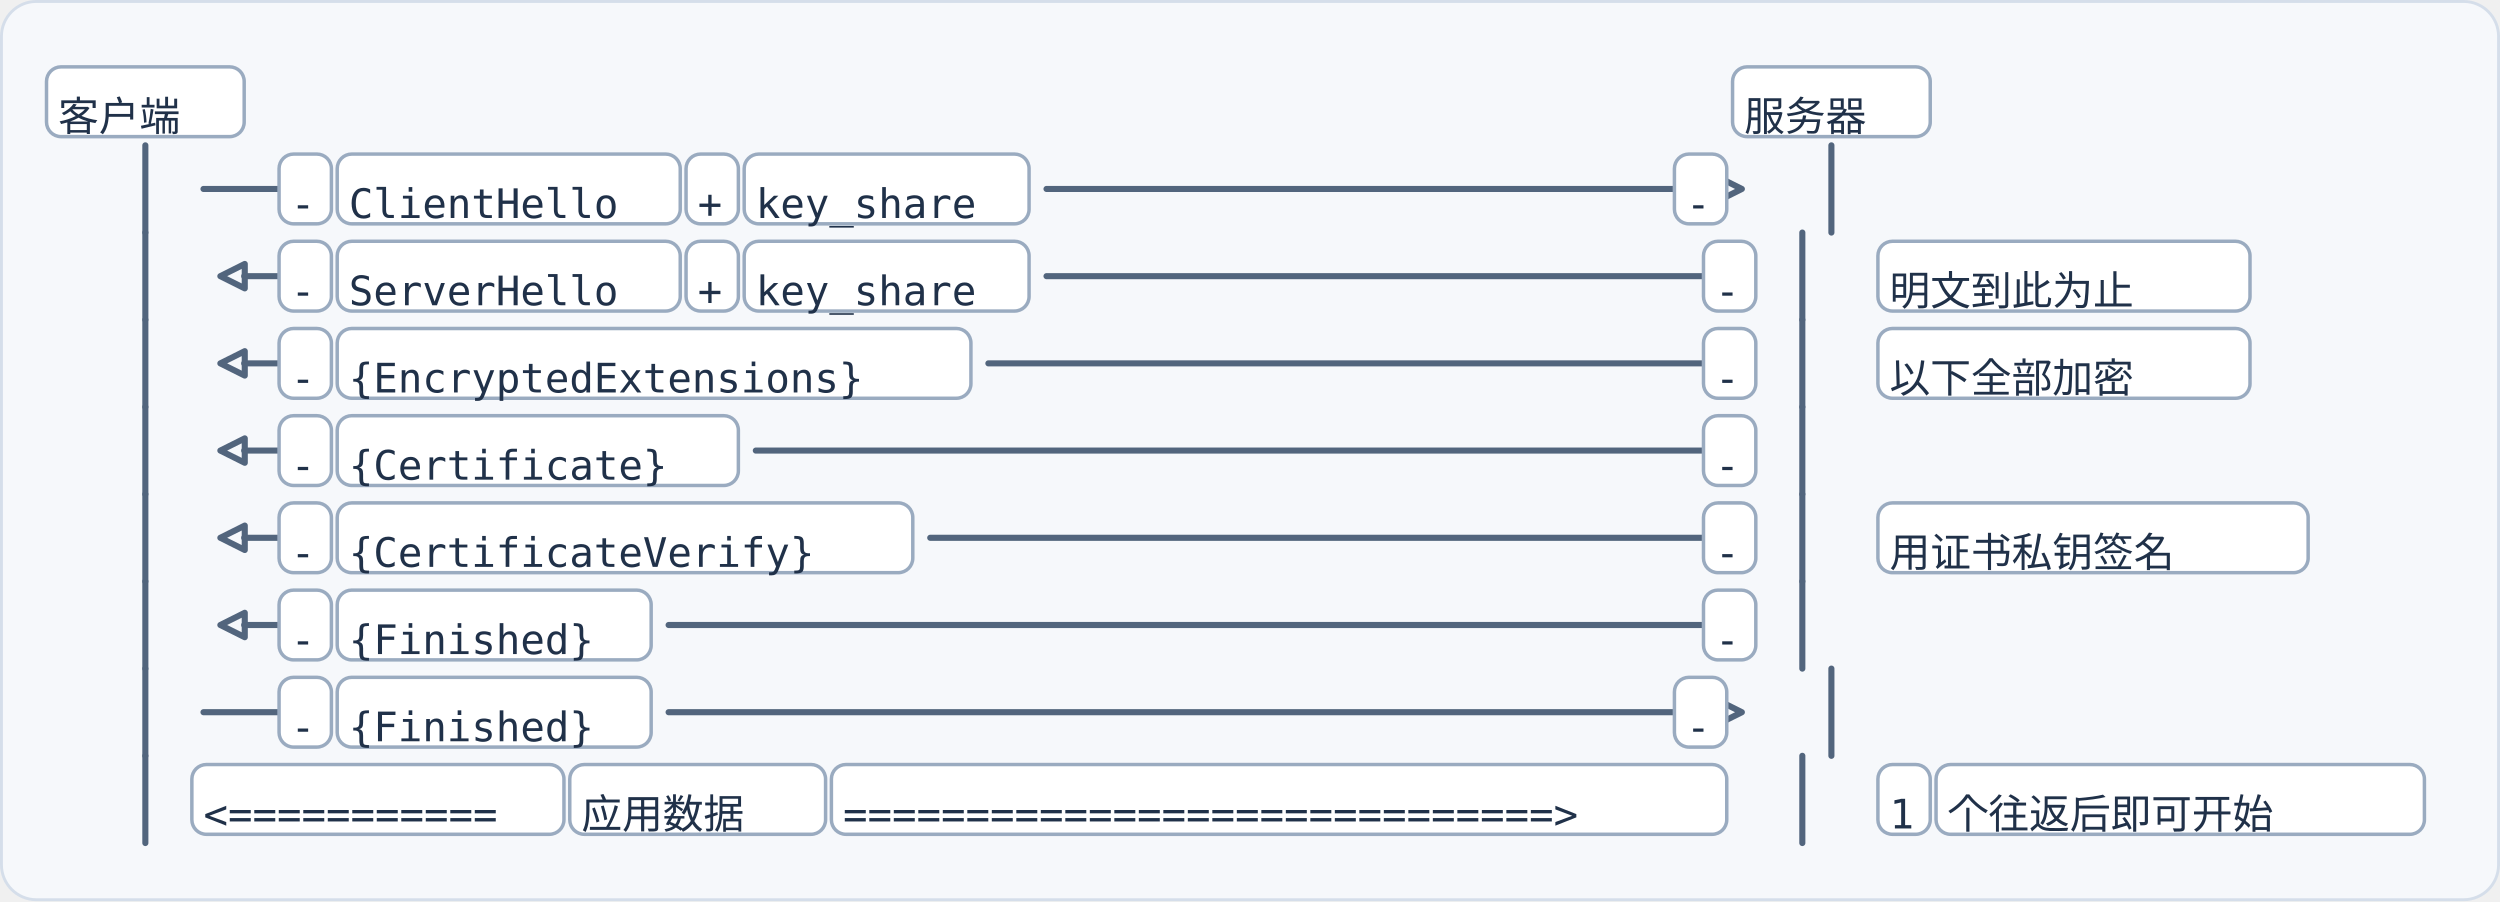
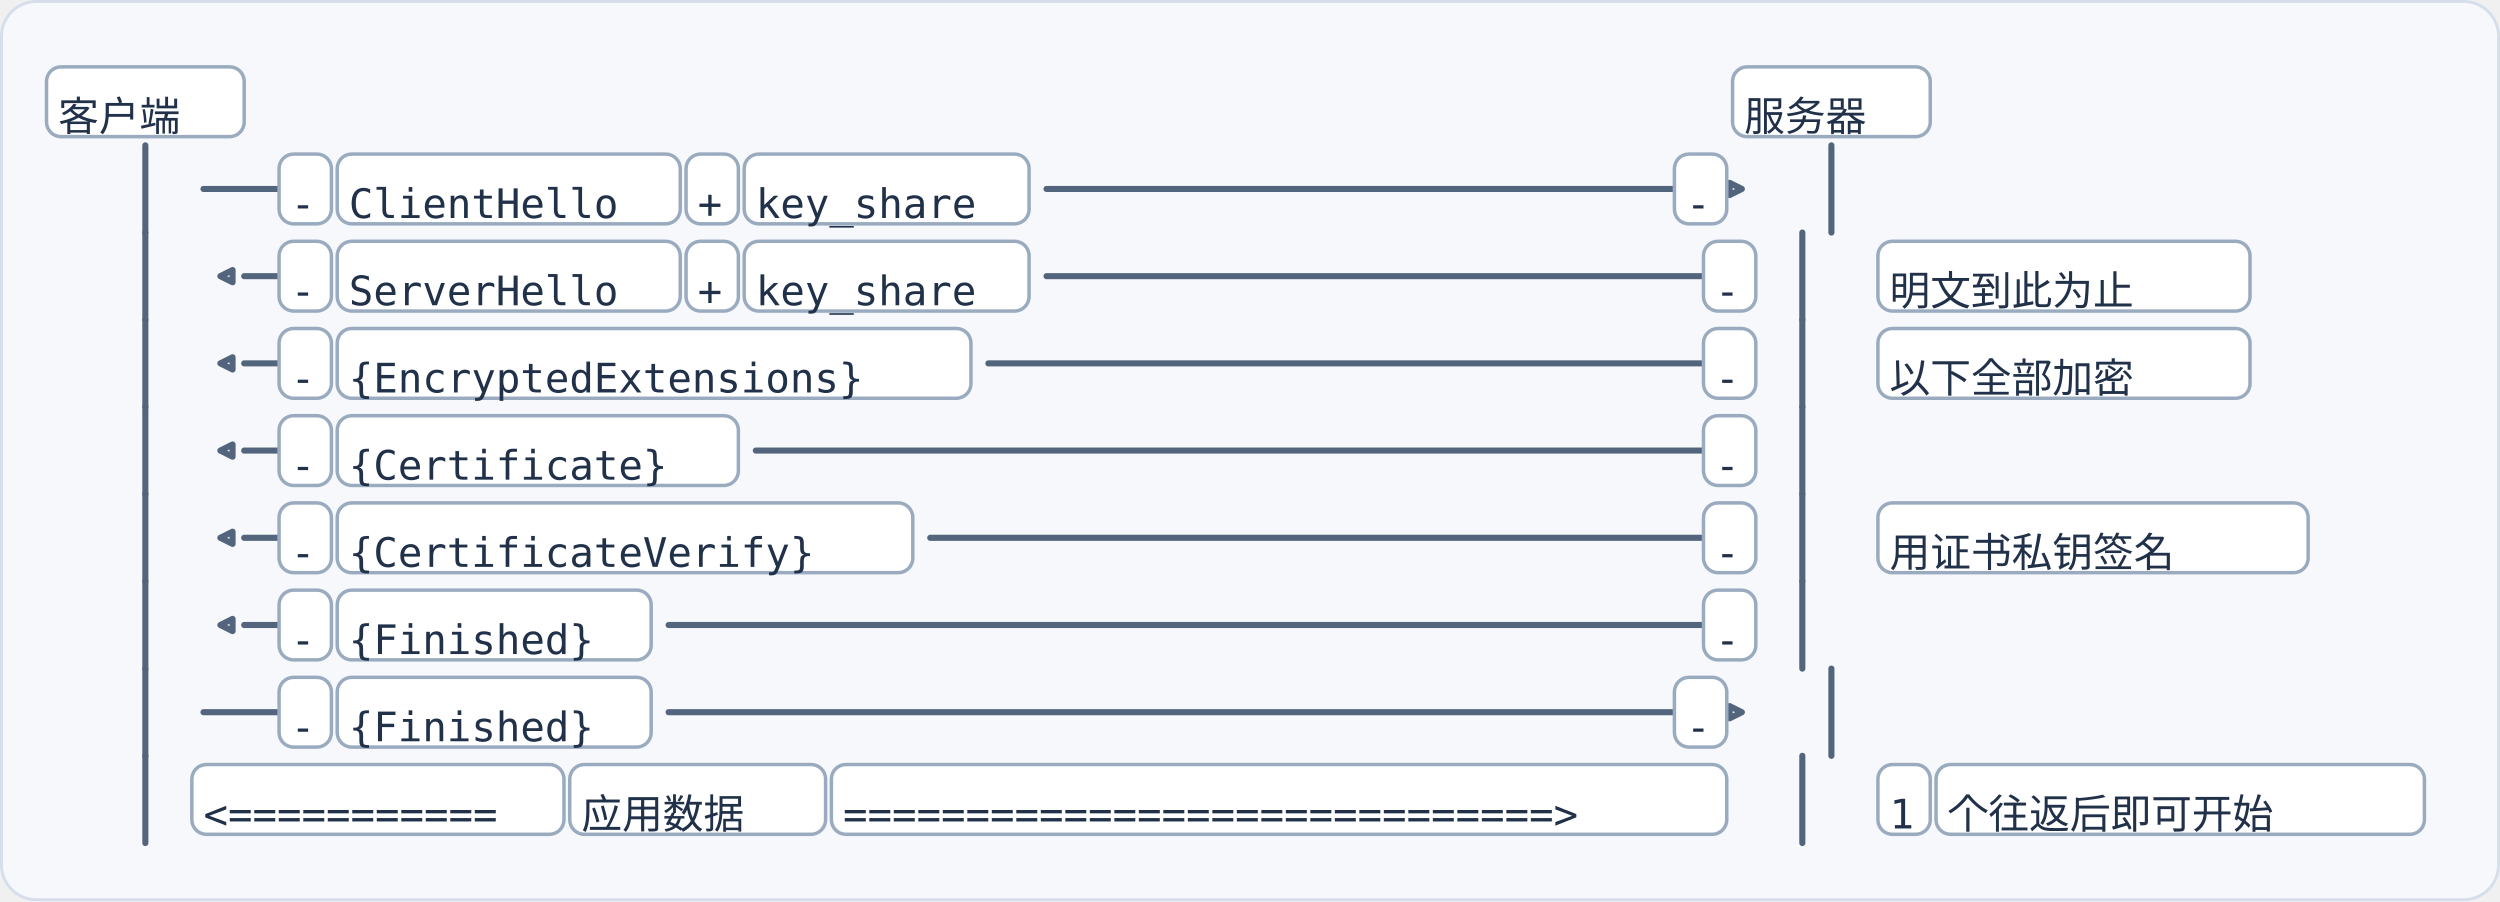
<svg xmlns="http://www.w3.org/2000/svg" role="img" aria-label="文章示意图：08-HTTPS与TLS" viewBox="0 0 860 310" width="860" height="310">
  <style>.node{fill:#fff;stroke:#9aabc0;stroke-width:1.2}.edge{fill:none;stroke:#52657d;stroke-width:2.1;stroke-linecap:round;stroke-linejoin:round}.label{font:14px ui-monospace,"Cascadia Mono","Microsoft YaHei",monospace;fill:#203149}</style>
  <rect x="0.5" y="0.5" width="859" height="309" rx="12" fill="#f6f8fb" stroke="#d5deea" />
  <path class="edge" d="M 50.0 50.0 v 15.0 M 50.0 65.0 v 15.0" />
  <path class="edge" d="M 70 65.0 H 110" />
  <path class="edge" d="M 360 65.0 H 586" />
-   <path class="edge" d="M 590.8,60.8 L 599.2,65.0 L 590.8,69.2 Z" />
+   <path class="edge" d="M 595,62.9 L 599.2,65 L 595,67.1 Z" />
  <path class="edge" d="M 630.0 50.0 v 15.0 M 630.0 65.0 v 15.0" />
  <path class="edge" d="M 50.0 80.0 v 15.0 M 50.0 95.0 v 15.0" />
  <path class="edge" d="M 110 95.0 H 84" />
-   <path class="edge" d="M 84.2,90.8 L 75.8,95.0 L 84.2,99.2 Z" />
+   <path class="edge" d="M 80,92.9 L 75.8,95 L 80,97.1 Z" />
  <path class="edge" d="M 360 95.0 H 600" />
  <path class="edge" d="M 620.0 80.0 v 15.0 M 620.0 95.0 v 15.0" />
  <path class="edge" d="M 50.0 110.0 v 15.0 M 50.0 125.0 v 15.0" />
  <path class="edge" d="M 110 125.0 H 84" />
-   <path class="edge" d="M 84.2,120.8 L 75.8,125.0 L 84.2,129.2 Z" />
+   <path class="edge" d="M 80,122.9 L 75.8,125 L 80,127.1 Z" />
  <path class="edge" d="M 340 125.0 H 600" />
  <path class="edge" d="M 620.0 110.0 v 15.0 M 620.0 125.0 v 15.0" />
  <path class="edge" d="M 50.0 140.0 v 15.0 M 50.0 155.0 v 15.0" />
  <path class="edge" d="M 110 155.0 H 84" />
-   <path class="edge" d="M 84.2,150.8 L 75.8,155.0 L 84.2,159.2 Z" />
+   <path class="edge" d="M 80,152.9 L 75.8,155 L 80,157.1 Z" />
  <path class="edge" d="M 260 155.0 H 600" />
  <path class="edge" d="M 620.0 140.0 v 15.0 M 620.0 155.0 v 15.0" />
  <path class="edge" d="M 50.0 170.0 v 15.0 M 50.0 185.0 v 15.0" />
  <path class="edge" d="M 110 185.0 H 84" />
-   <path class="edge" d="M 84.2,180.8 L 75.8,185.0 L 84.2,189.2 Z" />
+   <path class="edge" d="M 80,182.9 L 75.8,185 L 80,187.1 Z" />
  <path class="edge" d="M 320 185.0 H 600" />
  <path class="edge" d="M 620.0 170.0 v 15.0 M 620.0 185.0 v 15.0" />
  <path class="edge" d="M 50.0 200.0 v 15.0 M 50.0 215.0 v 15.0" />
  <path class="edge" d="M 110 215.0 H 84" />
-   <path class="edge" d="M 84.2,210.8 L 75.8,215.0 L 84.2,219.2 Z" />
+   <path class="edge" d="M 80,212.9 L 75.8,215 L 80,217.1 Z" />
  <path class="edge" d="M 230 215.0 H 600" />
  <path class="edge" d="M 620.0 200.0 v 15.0 M 620.0 215.0 v 15.0" />
  <path class="edge" d="M 50.0 230.0 v 15.0 M 50.0 245.0 v 15.0" />
  <path class="edge" d="M 70 245.0 H 110" />
  <path class="edge" d="M 230 245.0 H 586" />
-   <path class="edge" d="M 590.8,240.8 L 599.2,245.0 L 590.8,249.2 Z" />
+   <path class="edge" d="M 595,242.9 L 599.2,245 L 595,247.1 Z" />
  <path class="edge" d="M 630.0 230.0 v 15.0 M 630.0 245.0 v 15.0" />
  <path class="edge" d="M 50.0 260.0 v 15.0 M 50.0 275.0 v 15.0" />
  <path class="edge" d="M 620.0 260.0 v 15.0 M 620.0 275.0 v 15.0" />
  <rect class="node" x="16" y="23" width="68" height="24" rx="5" />
  <text class="label" x="20" y="45" textLength="60" lengthAdjust="spacingAndGlyphs">客户端</text>
  <rect class="node" x="596" y="23" width="68" height="24" rx="5" />
  <text class="label" x="600" y="45" textLength="60" lengthAdjust="spacingAndGlyphs">服务器</text>
  <rect class="node" x="96" y="53" width="18" height="24" rx="5" />
  <text class="label" x="100" y="75" textLength="10" lengthAdjust="spacingAndGlyphs">-</text>
  <rect class="node" x="116" y="53" width="118" height="24" rx="5" />
  <text class="label" x="120" y="75" textLength="110" lengthAdjust="spacingAndGlyphs">ClientHello</text>
  <rect class="node" x="236" y="53" width="18" height="24" rx="5" />
  <text class="label" x="240" y="75" textLength="10" lengthAdjust="spacingAndGlyphs">+</text>
  <rect class="node" x="256" y="53" width="98" height="24" rx="5" />
  <text class="label" x="260" y="75" textLength="90" lengthAdjust="spacingAndGlyphs">key_share</text>
  <rect class="node" x="576" y="53" width="18" height="24" rx="5" />
  <text class="label" x="580" y="75" textLength="10" lengthAdjust="spacingAndGlyphs">-</text>
  <rect class="node" x="96" y="83" width="18" height="24" rx="5" />
  <text class="label" x="100" y="105" textLength="10" lengthAdjust="spacingAndGlyphs">-</text>
  <rect class="node" x="116" y="83" width="118" height="24" rx="5" />
  <text class="label" x="120" y="105" textLength="110" lengthAdjust="spacingAndGlyphs">ServerHello</text>
  <rect class="node" x="236" y="83" width="18" height="24" rx="5" />
  <text class="label" x="240" y="105" textLength="10" lengthAdjust="spacingAndGlyphs">+</text>
  <rect class="node" x="256" y="83" width="98" height="24" rx="5" />
  <text class="label" x="260" y="105" textLength="90" lengthAdjust="spacingAndGlyphs">key_share</text>
  <rect class="node" x="586" y="83" width="18" height="24" rx="5" />
  <text class="label" x="590" y="105" textLength="10" lengthAdjust="spacingAndGlyphs">-</text>
  <rect class="node" x="646" y="83" width="128" height="24" rx="5" />
  <text class="label" x="650" y="105" textLength="120" lengthAdjust="spacingAndGlyphs">明文到此为止</text>
  <rect class="node" x="96" y="113" width="18" height="24" rx="5" />
  <text class="label" x="100" y="135" textLength="10" lengthAdjust="spacingAndGlyphs">-</text>
  <rect class="node" x="116" y="113" width="218" height="24" rx="5" />
  <text class="label" x="120" y="135" textLength="210" lengthAdjust="spacingAndGlyphs">{EncryptedExtensions}</text>
  <rect class="node" x="586" y="113" width="18" height="24" rx="5" />
  <text class="label" x="590" y="135" textLength="10" lengthAdjust="spacingAndGlyphs">-</text>
  <rect class="node" x="646" y="113" width="128" height="24" rx="5" />
  <text class="label" x="650" y="135" textLength="120" lengthAdjust="spacingAndGlyphs">以下全部加密</text>
  <rect class="node" x="96" y="143" width="18" height="24" rx="5" />
  <text class="label" x="100" y="165" textLength="10" lengthAdjust="spacingAndGlyphs">-</text>
  <rect class="node" x="116" y="143" width="138" height="24" rx="5" />
  <text class="label" x="120" y="165" textLength="130" lengthAdjust="spacingAndGlyphs">{Certificate}</text>
  <rect class="node" x="586" y="143" width="18" height="24" rx="5" />
  <text class="label" x="590" y="165" textLength="10" lengthAdjust="spacingAndGlyphs">-</text>
  <rect class="node" x="96" y="173" width="18" height="24" rx="5" />
  <text class="label" x="100" y="195" textLength="10" lengthAdjust="spacingAndGlyphs">-</text>
  <rect class="node" x="116" y="173" width="198" height="24" rx="5" />
  <text class="label" x="120" y="195" textLength="190" lengthAdjust="spacingAndGlyphs">{CertificateVerify}</text>
  <rect class="node" x="586" y="173" width="18" height="24" rx="5" />
  <text class="label" x="590" y="195" textLength="10" lengthAdjust="spacingAndGlyphs">-</text>
  <rect class="node" x="646" y="173" width="148" height="24" rx="5" />
  <text class="label" x="650" y="195" textLength="140" lengthAdjust="spacingAndGlyphs">用证书私钥签名</text>
  <rect class="node" x="96" y="203" width="18" height="24" rx="5" />
  <text class="label" x="100" y="225" textLength="10" lengthAdjust="spacingAndGlyphs">-</text>
  <rect class="node" x="116" y="203" width="108" height="24" rx="5" />
  <text class="label" x="120" y="225" textLength="100" lengthAdjust="spacingAndGlyphs">{Finished}</text>
  <rect class="node" x="586" y="203" width="18" height="24" rx="5" />
  <text class="label" x="590" y="225" textLength="10" lengthAdjust="spacingAndGlyphs">-</text>
  <rect class="node" x="96" y="233" width="18" height="24" rx="5" />
  <text class="label" x="100" y="255" textLength="10" lengthAdjust="spacingAndGlyphs">-</text>
  <rect class="node" x="116" y="233" width="108" height="24" rx="5" />
  <text class="label" x="120" y="255" textLength="100" lengthAdjust="spacingAndGlyphs">{Finished}</text>
  <rect class="node" x="576" y="233" width="18" height="24" rx="5" />
  <text class="label" x="580" y="255" textLength="10" lengthAdjust="spacingAndGlyphs">-</text>
  <rect class="node" x="66" y="263" width="128" height="24" rx="5" />
  <text class="label" x="70" y="285" textLength="120" lengthAdjust="spacingAndGlyphs">&lt;===========</text>
  <rect class="node" x="196" y="263" width="88" height="24" rx="5" />
  <text class="label" x="200" y="285" textLength="80" lengthAdjust="spacingAndGlyphs">应用数据</text>
  <rect class="node" x="286" y="263" width="308" height="24" rx="5" />
  <text class="label" x="290" y="285" textLength="300" lengthAdjust="spacingAndGlyphs">=============================&gt;</text>
  <rect class="node" x="646" y="263" width="18" height="24" rx="5" />
  <text class="label" x="650" y="285" textLength="10" lengthAdjust="spacingAndGlyphs">1</text>
  <rect class="node" x="666" y="263" width="168" height="24" rx="5" />
  <text class="label" x="670" y="285" textLength="160" lengthAdjust="spacingAndGlyphs">个往返后即可开始</text>
</svg>
